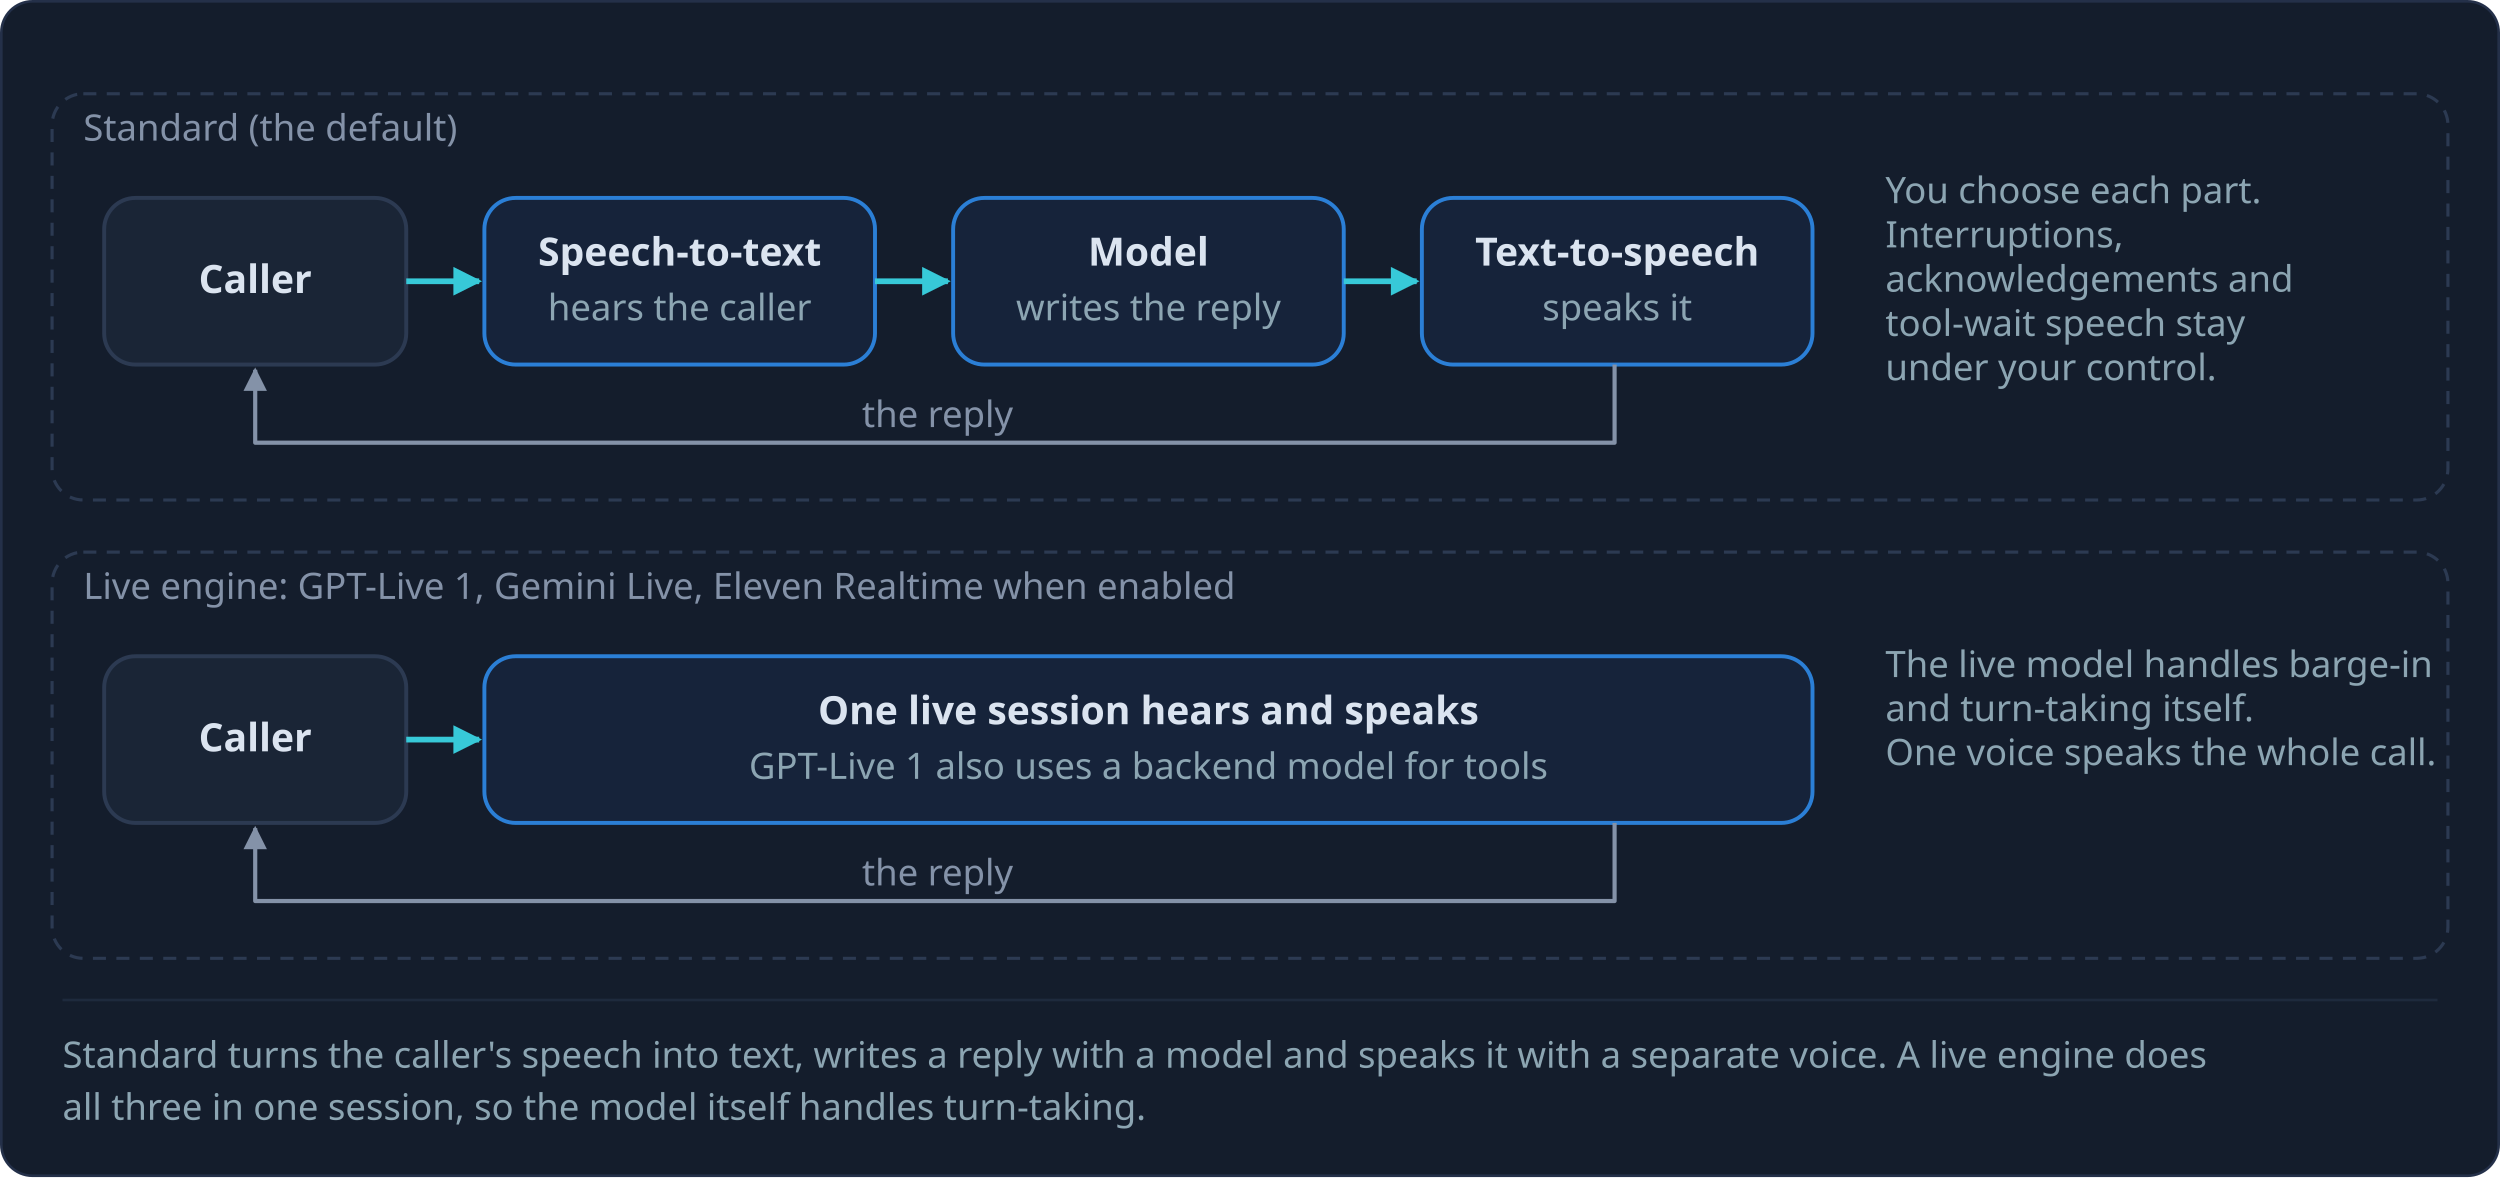
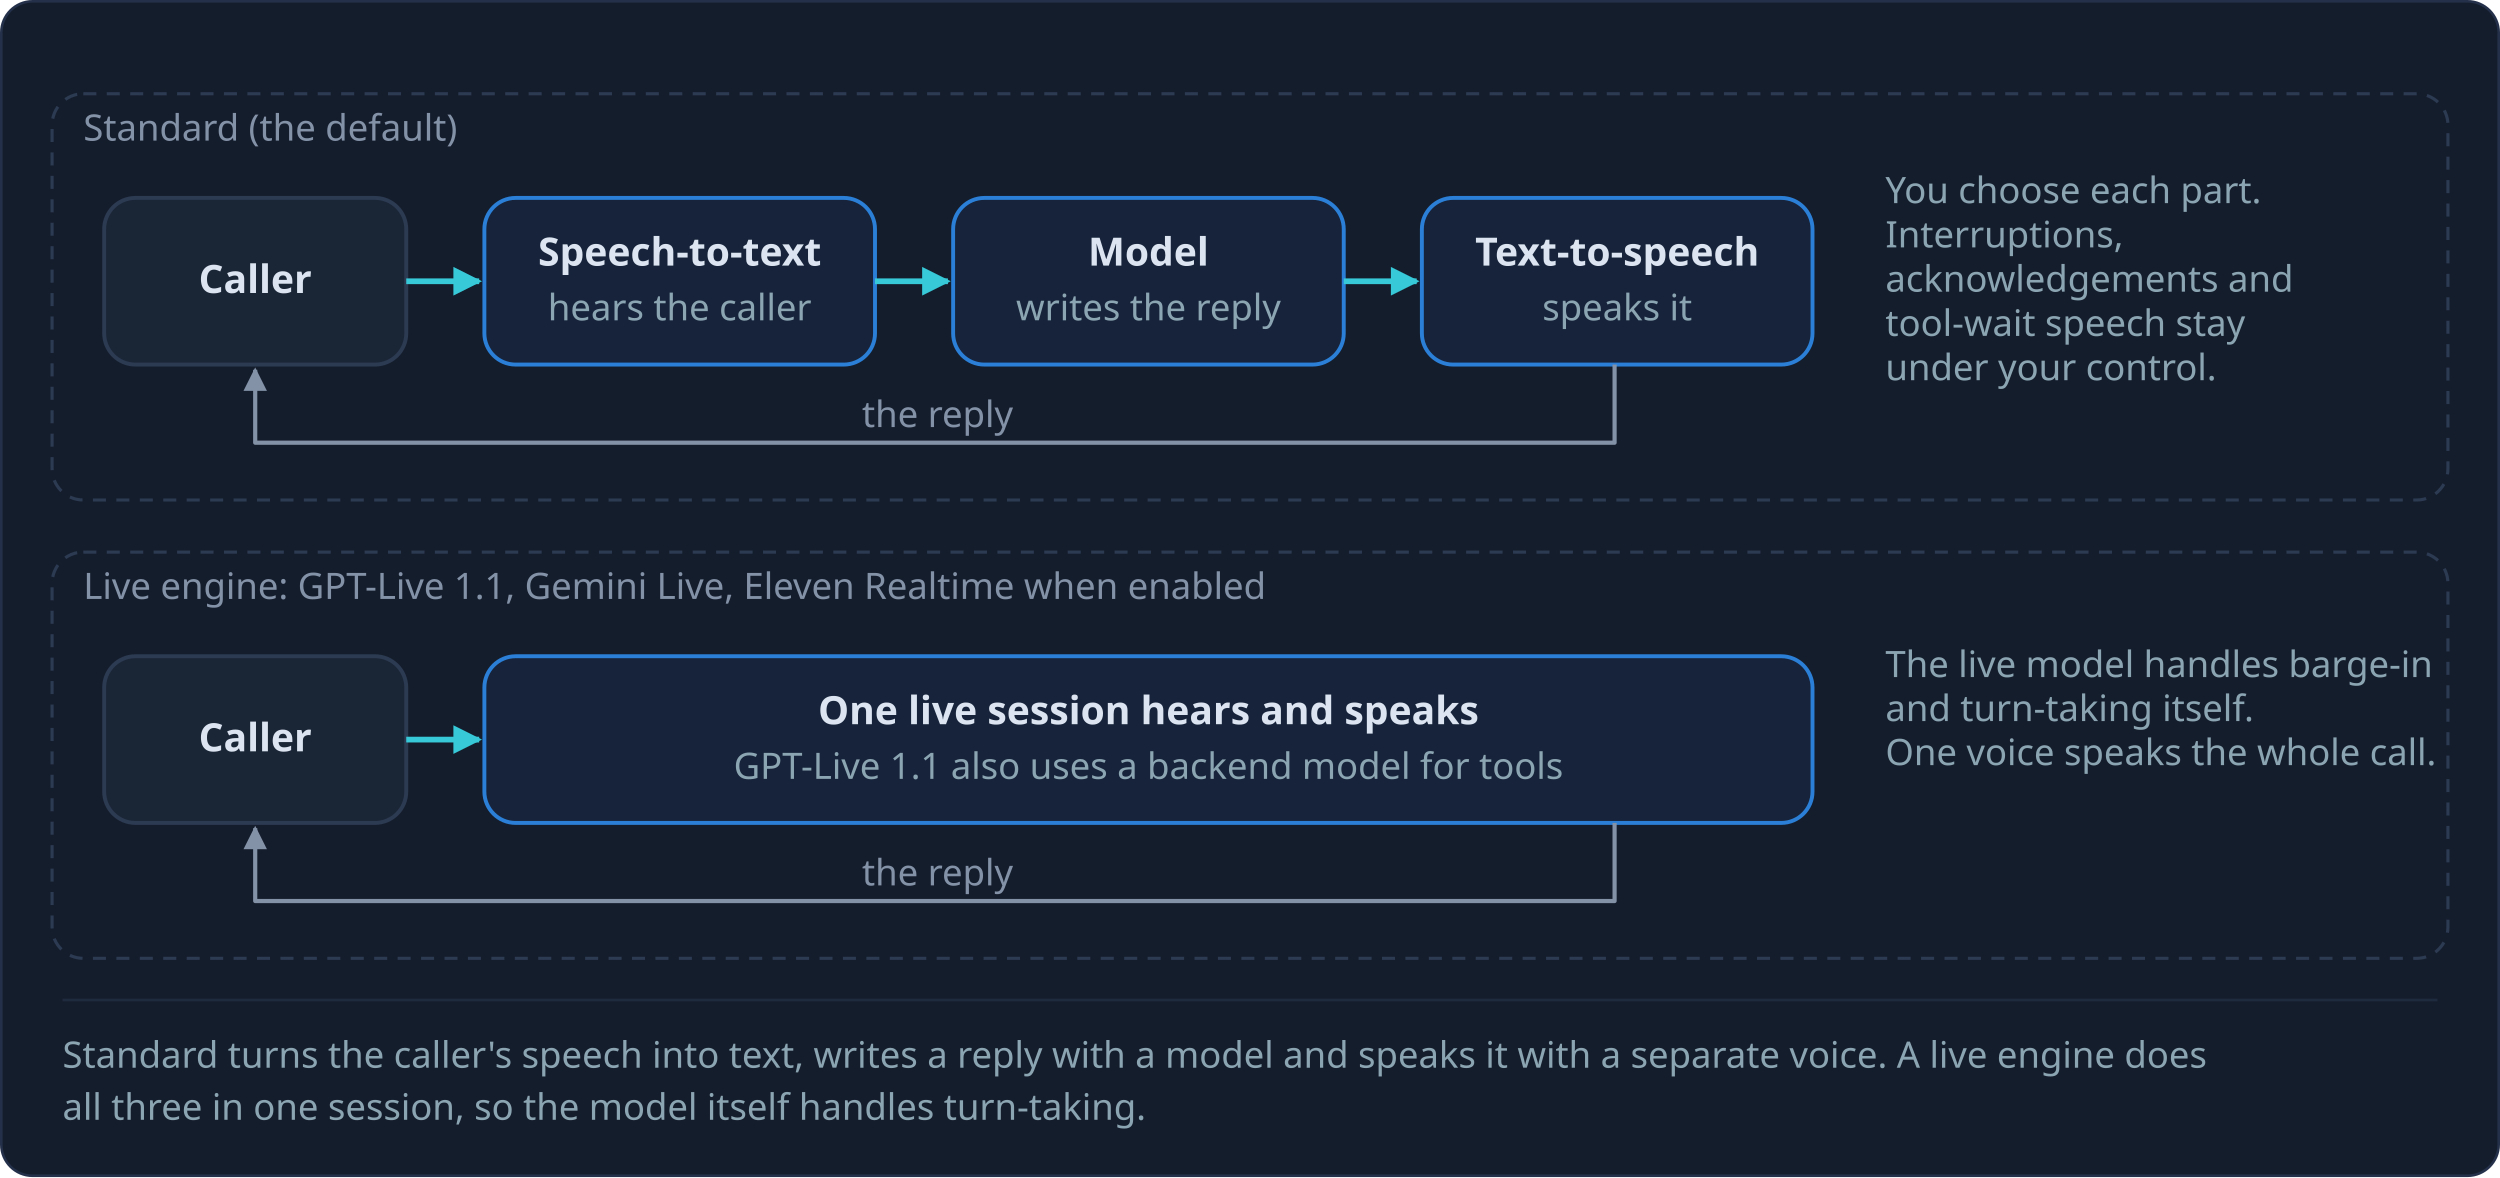
<svg xmlns="http://www.w3.org/2000/svg" width="960" height="452" viewBox="0 0 960 452" role="img" aria-labelledby="t d">
  <defs>
    <marker id="aMain" viewBox="0 0 10 10" refX="9" refY="5" markerWidth="11" markerHeight="11" orient="auto-start-reverse" markerUnits="userSpaceOnUse">
      <path d="M0 0 L10 5 L0 10 Z" fill="#37c9d8" />
    </marker>
    <marker id="aSec" viewBox="0 0 10 10" refX="9" refY="5" markerWidth="9" markerHeight="9" orient="auto-start-reverse" markerUnits="userSpaceOnUse">
      <path d="M0 0 L10 5 L0 10 Z" fill="#8492a8" />
    </marker>
    <marker id="aFail" viewBox="0 0 10 10" refX="9" refY="5" markerWidth="11" markerHeight="11" orient="auto-start-reverse" markerUnits="userSpaceOnUse">
      <path d="M0 0 L10 5 L0 10 Z" fill="#ff6b6b" />
    </marker>
  </defs>
  <rect x="0.5" y="0.5" width="959" height="451" rx="12" fill="#141d2c" stroke="#243049" stroke-width="1" />
  <rect x="20" y="36" width="920" height="156" rx="12" fill="none" stroke="#2c3a52" stroke-width="1.2" stroke-dasharray="5 4" />
  <text x="32.0" y="54.0" font-family="'Geist Variable', ui-sans-serif, system-ui, sans-serif" font-size="14" font-weight="500" fill="#8492a8" text-anchor="start">Standard (the default)</text>
  <rect x="40" y="76" width="116" height="64" rx="12" fill="#1a2536" stroke="#2c3a52" stroke-width="1.5" />
  <text x="98.0" y="112.5" font-family="'Geist Variable', ui-sans-serif, system-ui, sans-serif" font-size="15" font-weight="600" fill="#dbe4f0" text-anchor="middle">Caller</text>
  <rect x="186" y="76" width="150" height="64" rx="12" fill="#16233a" stroke="#2b7fd6" stroke-width="1.5" />
  <text x="261.0" y="102.0" font-family="'Geist Variable', ui-sans-serif, system-ui, sans-serif" font-size="15" font-weight="600" fill="#dbe4f0" text-anchor="middle">Speech-to-text</text>
  <text x="261.0" y="123.0" font-family="'Geist Variable', ui-sans-serif, system-ui, sans-serif" font-size="14" font-weight="400" fill="#8ca5b2" text-anchor="middle">hears the caller</text>
  <rect x="366" y="76" width="150" height="64" rx="12" fill="#16233a" stroke="#2b7fd6" stroke-width="1.5" />
  <text x="441.0" y="102.0" font-family="'Geist Variable', ui-sans-serif, system-ui, sans-serif" font-size="15" font-weight="600" fill="#dbe4f0" text-anchor="middle">Model</text>
  <text x="441.0" y="123.0" font-family="'Geist Variable', ui-sans-serif, system-ui, sans-serif" font-size="14" font-weight="400" fill="#8ca5b2" text-anchor="middle">writes the reply</text>
  <rect x="546" y="76" width="150" height="64" rx="12" fill="#16233a" stroke="#2b7fd6" stroke-width="1.5" />
  <text x="621.0" y="102.0" font-family="'Geist Variable', ui-sans-serif, system-ui, sans-serif" font-size="15" font-weight="600" fill="#dbe4f0" text-anchor="middle">Text-to-speech</text>
  <text x="621.0" y="123.0" font-family="'Geist Variable', ui-sans-serif, system-ui, sans-serif" font-size="14" font-weight="400" fill="#8ca5b2" text-anchor="middle">speaks it</text>
  <path d="M156.0 108.0 L184.0 108.0" fill="none" stroke="#37c9d8" stroke-width="2.2" marker-end="url(#aMain)" stroke-linejoin="round" />
  <path d="M336.0 108.0 L364.0 108.0" fill="none" stroke="#37c9d8" stroke-width="2.2" marker-end="url(#aMain)" stroke-linejoin="round" />
  <path d="M516.0 108.0 L544.0 108.0" fill="none" stroke="#37c9d8" stroke-width="2.2" marker-end="url(#aMain)" stroke-linejoin="round" />
  <path d="M620.0 140.0 L620.0 170.0 L98.0 170.0 L98.0 142.0" fill="none" stroke="#8492a8" stroke-width="1.6" marker-end="url(#aSec)" stroke-linejoin="round" />
  <text x="360.0" y="164.0" font-family="'Geist Variable', ui-sans-serif, system-ui, sans-serif" font-size="14" font-weight="500" fill="#8492a8" text-anchor="middle">the reply</text>
  <text x="724.0" y="78" font-family="'Geist Variable', ui-sans-serif, system-ui, sans-serif" font-size="14" font-weight="400" fill="#8ca5b2" text-anchor="start">You choose each part.</text>
  <text x="724.0" y="95" font-family="'Geist Variable', ui-sans-serif, system-ui, sans-serif" font-size="14" font-weight="400" fill="#8ca5b2" text-anchor="start">Interruptions,</text>
  <text x="724.0" y="112" font-family="'Geist Variable', ui-sans-serif, system-ui, sans-serif" font-size="14" font-weight="400" fill="#8ca5b2" text-anchor="start">acknowledgements and</text>
  <text x="724.0" y="129" font-family="'Geist Variable', ui-sans-serif, system-ui, sans-serif" font-size="14" font-weight="400" fill="#8ca5b2" text-anchor="start">tool-wait speech stay</text>
  <text x="724.0" y="146" font-family="'Geist Variable', ui-sans-serif, system-ui, sans-serif" font-size="14" font-weight="400" fill="#8ca5b2" text-anchor="start">under your control.</text>
  <rect x="20" y="212" width="920" height="156" rx="12" fill="none" stroke="#2c3a52" stroke-width="1.2" stroke-dasharray="5 4" />
-   <text x="32.0" y="230.0" font-family="'Geist Variable', ui-sans-serif, system-ui, sans-serif" font-size="14" font-weight="500" fill="#8492a8" text-anchor="start">Live engine: GPT-Live 1, Gemini Live, Eleven Realtime when enabled</text>
+   <text x="32.0" y="230.0" font-family="'Geist Variable', ui-sans-serif, system-ui, sans-serif" font-size="14" font-weight="500" fill="#8492a8" text-anchor="start">Live engine: GPT-Live 1.1, Gemini Live, Eleven Realtime when enabled</text>
  <rect x="40" y="252" width="116" height="64" rx="12" fill="#1a2536" stroke="#2c3a52" stroke-width="1.5" />
  <text x="98.0" y="288.5" font-family="'Geist Variable', ui-sans-serif, system-ui, sans-serif" font-size="15" font-weight="600" fill="#dbe4f0" text-anchor="middle">Caller</text>
  <rect x="186" y="252" width="510" height="64" rx="12" fill="#16233a" stroke="#2b7fd6" stroke-width="1.5" />
  <text x="441.0" y="278.1" font-family="'Geist Variable', ui-sans-serif, system-ui, sans-serif" font-size="15" font-weight="600" fill="#dbe4f0" text-anchor="middle">One live session hears and speaks</text>
-   <text x="441.0" y="299.1" font-family="'Geist Variable', ui-sans-serif, system-ui, sans-serif" font-size="14" font-weight="400" fill="#8ca5b2" text-anchor="middle">GPT-Live 1 also uses a backend model for tools</text>
+   <text x="441.0" y="299.1" font-family="'Geist Variable', ui-sans-serif, system-ui, sans-serif" font-size="14" font-weight="400" fill="#8ca5b2" text-anchor="middle">GPT-Live 1.1 also uses a backend model for tools</text>
  <path d="M156.0 284.0 L184.0 284.0" fill="none" stroke="#37c9d8" stroke-width="2.2" marker-end="url(#aMain)" stroke-linejoin="round" />
  <path d="M620.0 316.0 L620.0 346.0 L98.0 346.0 L98.0 318.0" fill="none" stroke="#8492a8" stroke-width="1.6" marker-end="url(#aSec)" stroke-linejoin="round" />
  <text x="360.0" y="340.0" font-family="'Geist Variable', ui-sans-serif, system-ui, sans-serif" font-size="14" font-weight="500" fill="#8492a8" text-anchor="middle">the reply</text>
  <text x="724.0" y="260.0" font-family="'Geist Variable', ui-sans-serif, system-ui, sans-serif" font-size="14" font-weight="400" fill="#8ca5b2" text-anchor="start">The live model handles barge-in</text>
  <text x="724.0" y="276.9" font-family="'Geist Variable', ui-sans-serif, system-ui, sans-serif" font-size="14" font-weight="400" fill="#8ca5b2" text-anchor="start">and turn-taking itself.</text>
  <text x="724.0" y="293.8" font-family="'Geist Variable', ui-sans-serif, system-ui, sans-serif" font-size="14" font-weight="400" fill="#8ca5b2" text-anchor="start">One voice speaks the whole call.</text>
  <line x1="24" y1="384" x2="936" y2="384" stroke="#1e2a3d" stroke-width="1" />
  <text x="24.0" y="410.0" font-family="'Geist Variable', ui-sans-serif, system-ui, sans-serif" font-size="14" font-weight="400" fill="#8ca5b2" text-anchor="start">Standard turns the caller's speech into text, writes a reply with a model and speaks it with a separate voice. A live engine does</text>
  <text x="24.0" y="430.0" font-family="'Geist Variable', ui-sans-serif, system-ui, sans-serif" font-size="14" font-weight="400" fill="#8ca5b2" text-anchor="start">all three in one session, so the model itself handles turn-taking.</text>
</svg>
